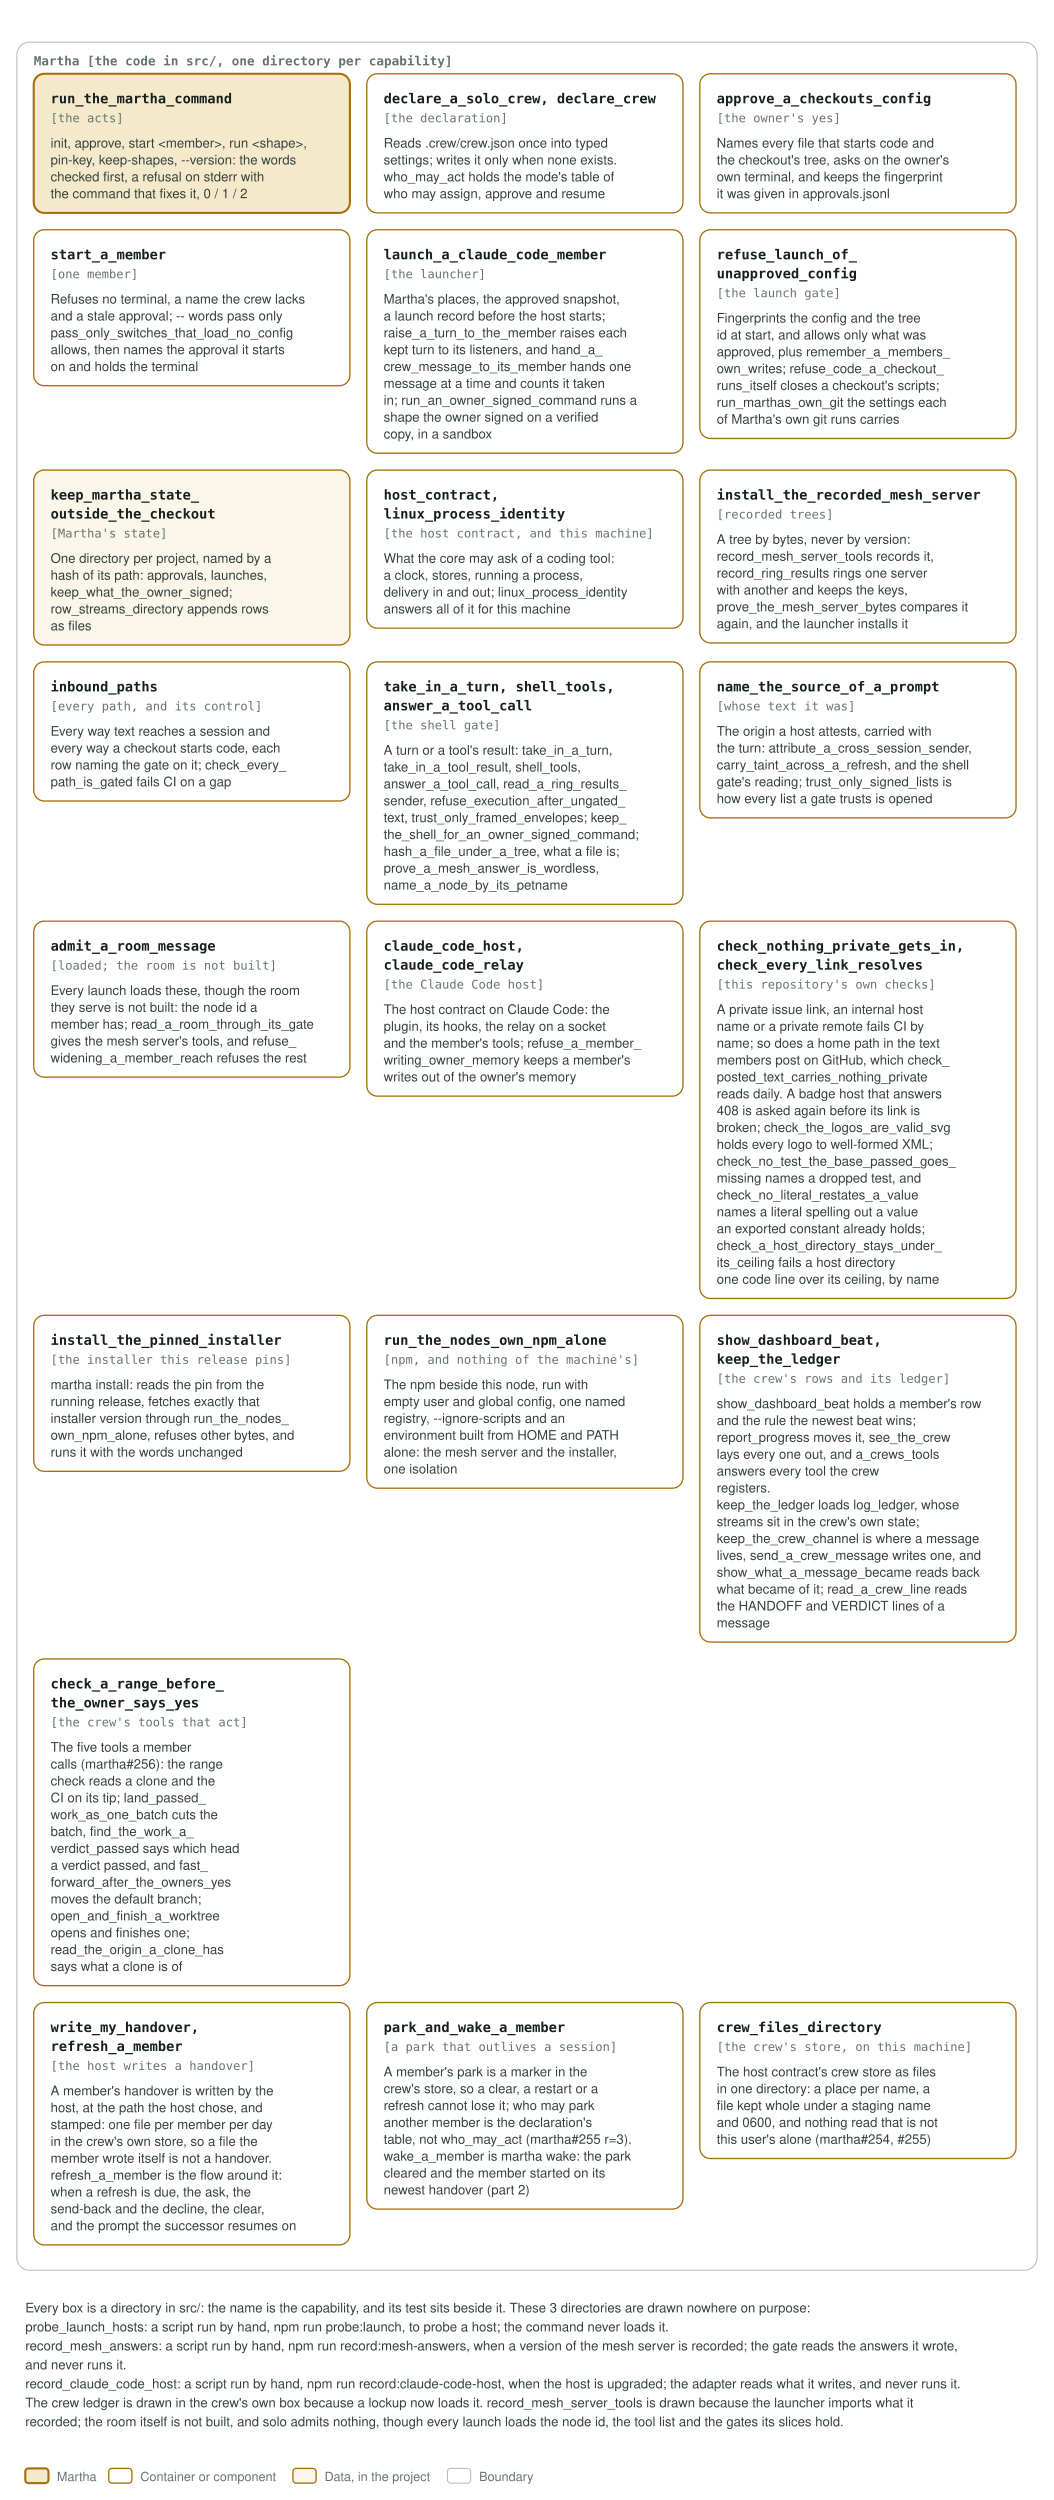
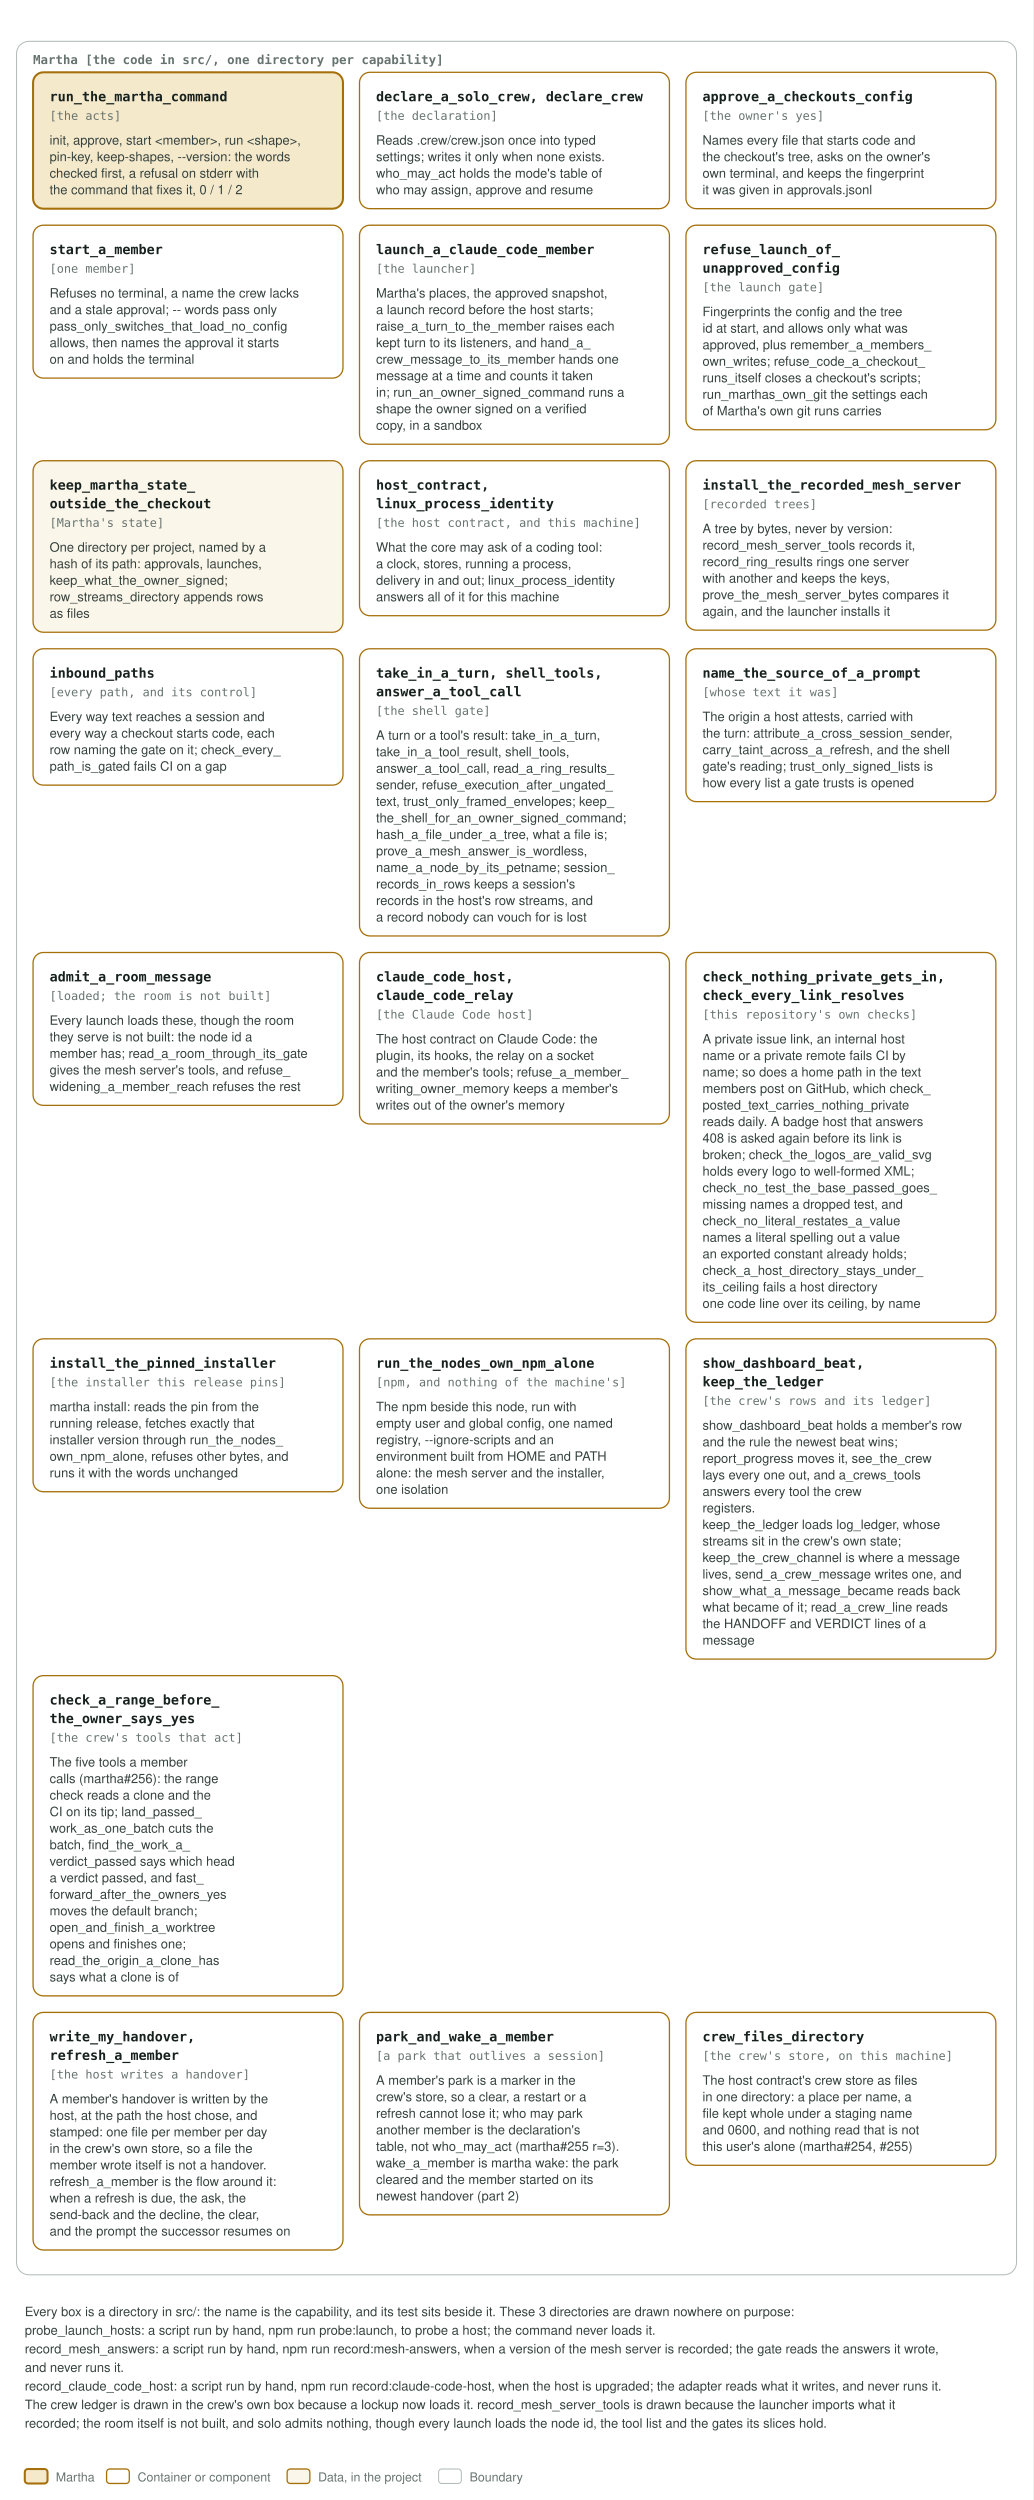
- <svg xmlns="http://www.w3.org/2000/svg" viewBox="0 0 1000 2372" role="img" aria-label="Martha components">
+ <svg xmlns="http://www.w3.org/2000/svg" viewBox="0 0 1000 2420" role="img" aria-label="Martha components">
  <style>
.t-name { font-family: "Atkinson Hyperlegible", "Segoe UI", system-ui, -apple-system, Helvetica, Arial, sans-serif; font-size: 15px; font-weight: 700; }
.t-desc { font-family: "Atkinson Hyperlegible", "Segoe UI", system-ui, -apple-system, Helvetica, Arial, sans-serif; font-size: 12.5px; }
.t-rel { font-family: "Atkinson Hyperlegible", "Segoe UI", system-ui, -apple-system, Helvetica, Arial, sans-serif; font-size: 11.5px; paint-order: stroke; stroke-width: 4px; stroke-linejoin: round; }
.t-code { font-family: "JetBrains Mono", ui-monospace, Menlo, Consolas, monospace; font-size: 13px; font-weight: 600; }
.t-type { font-family: "JetBrains Mono", ui-monospace, Menlo, Consolas, monospace; font-size: 11.5px; }
.t-bound { font-family: "JetBrains Mono", ui-monospace, Menlo, Consolas, monospace; font-size: 12px; font-weight: 600; }
.t-leg { font-family: "Atkinson Hyperlegible", "Segoe UI", system-ui, -apple-system, Helvetica, Arial, sans-serif; font-size: 12px; }
.edge { fill: none; stroke-width: 1.25; }
.edge-team { fill: none; stroke-width: 1.25; stroke-dasharray: 5 4; }
.bg { fill: #FFFFFF; }
.b-sys { fill: #F5E9CC; stroke: #A56F0A; stroke-width: 2; }
.b-per { fill: #E3EBF2; stroke: #3B5B7A; stroke-width: 1.25; }
.b-mac { fill: #E6E4EE; stroke: #5E5A78; stroke-width: 1.25; stroke-dasharray: 5 4; }
.b-ext { fill: #ECEFED; stroke: #8A9791; stroke-width: 1.25; }
.b-cmp { fill: #FFFFFF; stroke: #A56F0A; stroke-width: 1.25; }
.b-dat { fill: #FBF6EA; stroke: #A56F0A; stroke-width: 1.25; }
.b-team { fill: #FFFFFF; stroke: #5E5A78; stroke-width: 1.25; stroke-dasharray: 5 4; }
.b-later { fill: #F3F4F3; stroke: #8A9791; stroke-width: 1.25; stroke-dasharray: 5 4; }
.bound { fill: none; stroke: #B3BDB8; stroke-width: 1; }
.head { fill: #3B5B7A; }
.t-name, .t-code { fill: #16201D; }
.t-type, .t-bound, .t-leg { fill: #66736E; }
.t-desc { fill: #34413C; }
.t-rel { fill: #66736E; stroke: #FFFFFF; }
.edge, .edge-team { stroke: #8A9791; }
.arrowhead { fill: #8A9791; }
@media (prefers-color-scheme: dark) {
.bg { fill: #171F1C; }
.b-sys { fill: #3A2E13; stroke: #E3AA3C; }
.b-per { fill: #1D2A36; stroke: #8EB4D8; }
.b-mac { fill: #26243A; stroke: #A9A4C8; }
.b-ext { fill: #1C2421; stroke: #7D8B85; }
.b-cmp { fill: #171F1C; stroke: #E3AA3C; }
.b-dat { fill: #2A2414; stroke: #E3AA3C; }
.b-team { fill: #171F1C; stroke: #A9A4C8; }
.b-later { fill: #1C2421; stroke: #7D8B85; }
.bound { stroke: #4A5752; }
.head { fill: #8EB4D8; }
.t-name, .t-code { fill: #E6ECE9; }
.t-type, .t-bound, .t-leg { fill: #93A09A; }
.t-desc { fill: #C3CDC8; }
.t-rel { fill: #93A09A; stroke: #171F1C; }
.edge, .edge-team { stroke: #7D8B85; }
.arrowhead { fill: #7D8B85; }
}
</style>
  <defs>
    <marker id="a" viewBox="0 0 10 10" refX="9" refY="5" markerWidth="7" markerHeight="7" orient="auto-start-reverse">
      <path class="arrowhead" d="M0 0L10 5L0 10z" />
    </marker>
  </defs>
-   <rect class="bg" x="0" y="0" width="1000" height="2372" />
+   <rect class="bg" x="0" y="0" width="1000" height="2420" />
  <rect class="b-sys" x="32" y="70" width="300" height="132" rx="10" />
  <text class="t-code" x="48" y="98">run_the_martha_command</text>
  <text class="t-type" x="48" y="116">[the acts]</text>
  <text class="t-desc" x="48" y="140">init, approve, start &lt;member&gt;, run &lt;shape&gt;,</text>
  <text class="t-desc" x="48" y="156">pin-key, keep-shapes, --version: the words</text>
  <text class="t-desc" x="48" y="172">checked first, a refusal on stderr with</text>
  <text class="t-desc" x="48" y="188">the command that fixes it, 0 / 1 / 2</text>
  <rect class="b-cmp" x="348" y="70" width="300" height="132" rx="10" />
  <text class="t-code" x="364" y="98">declare_a_solo_crew, declare_crew</text>
  <text class="t-type" x="364" y="116">[the declaration]</text>
  <text class="t-desc" x="364" y="140">Reads .crew/crew.json once into typed</text>
  <text class="t-desc" x="364" y="156">settings; writes it only when none exists.</text>
  <text class="t-desc" x="364" y="172">who_may_act holds the mode's table of</text>
  <text class="t-desc" x="364" y="188">who may assign, approve and resume</text>
  <rect class="b-cmp" x="664" y="70" width="300" height="132" rx="10" />
  <text class="t-code" x="680" y="98">approve_a_checkouts_config</text>
  <text class="t-type" x="680" y="116">[the owner's yes]</text>
  <text class="t-desc" x="680" y="140">Names every file that starts code and</text>
  <text class="t-desc" x="680" y="156">the checkout's tree, asks on the owner's</text>
  <text class="t-desc" x="680" y="172">own terminal, and keeps the fingerprint</text>
  <text class="t-desc" x="680" y="188">it was given in approvals.jsonl</text>
  <rect class="b-cmp" x="32" y="218" width="300" height="148" rx="10" />
  <text class="t-code" x="48" y="246">start_a_member</text>
  <text class="t-type" x="48" y="264">[one member]</text>
  <text class="t-desc" x="48" y="288">Refuses no terminal, a name the crew lacks</text>
  <text class="t-desc" x="48" y="304">and a stale approval; -- words pass only</text>
  <text class="t-desc" x="48" y="320">pass_only_switches_that_load_no_config</text>
  <text class="t-desc" x="48" y="336">allows, then names the approval it starts</text>
  <text class="t-desc" x="48" y="352">on and holds the terminal</text>
  <rect class="b-cmp" x="348" y="218" width="300" height="212" rx="10" />
  <text class="t-code" x="364" y="246">launch_a_claude_code_member</text>
  <text class="t-type" x="364" y="264">[the launcher]</text>
  <text class="t-desc" x="364" y="288">Martha's places, the approved snapshot,</text>
  <text class="t-desc" x="364" y="304">a launch record before the host starts;</text>
  <text class="t-desc" x="364" y="320">raise_a_turn_to_the_member raises each</text>
  <text class="t-desc" x="364" y="336">kept turn to its listeners, and hand_a_</text>
  <text class="t-desc" x="364" y="352">crew_message_to_its_member hands one</text>
  <text class="t-desc" x="364" y="368">message at a time and counts it taken</text>
  <text class="t-desc" x="364" y="384">in; run_an_owner_signed_command runs a</text>
  <text class="t-desc" x="364" y="400">shape the owner signed on a verified</text>
  <text class="t-desc" x="364" y="416">copy, in a sandbox</text>
  <rect class="b-cmp" x="664" y="218" width="300" height="198" rx="10" />
  <text class="t-code" x="680" y="246">refuse_launch_of_</text>
  <text class="t-code" x="680" y="264">unapproved_config</text>
  <text class="t-type" x="680" y="282">[the launch gate]</text>
  <text class="t-desc" x="680" y="306">Fingerprints the config and the tree</text>
  <text class="t-desc" x="680" y="322">id at start, and allows only what was</text>
  <text class="t-desc" x="680" y="338">approved, plus remember_a_members_</text>
  <text class="t-desc" x="680" y="354">own_writes; refuse_code_a_checkout_</text>
  <text class="t-desc" x="680" y="370">runs_itself closes a checkout's scripts;</text>
  <text class="t-desc" x="680" y="386">run_marthas_own_git the settings each</text>
  <text class="t-desc" x="680" y="402">of Martha's own git runs carries</text>
  <rect class="b-dat" x="32" y="446" width="300" height="166" rx="10" />
  <text class="t-code" x="48" y="474">keep_martha_state_</text>
  <text class="t-code" x="48" y="492">outside_the_checkout</text>
  <text class="t-type" x="48" y="510">[Martha's state]</text>
  <text class="t-desc" x="48" y="534">One directory per project, named by a</text>
  <text class="t-desc" x="48" y="550">hash of its path: approvals, launches,</text>
  <text class="t-desc" x="48" y="566">keep_what_the_owner_signed;</text>
  <text class="t-desc" x="48" y="582">row_streams_directory appends rows</text>
  <text class="t-desc" x="48" y="598">as files</text>
  <rect class="b-cmp" x="348" y="446" width="300" height="150" rx="10" />
  <text class="t-code" x="364" y="474">host_contract,</text>
  <text class="t-code" x="364" y="492">linux_process_identity</text>
  <text class="t-type" x="364" y="510">[the host contract, and this machine]</text>
  <text class="t-desc" x="364" y="534">What the core may ask of a coding tool:</text>
  <text class="t-desc" x="364" y="550">a clock, stores, running a process,</text>
  <text class="t-desc" x="364" y="566">delivery in and out; linux_process_identity</text>
  <text class="t-desc" x="364" y="582">answers all of it for this machine</text>
  <rect class="b-cmp" x="664" y="446" width="300" height="164" rx="10" />
  <text class="t-code" x="680" y="474">install_the_recorded_mesh_server</text>
  <text class="t-type" x="680" y="492">[recorded trees]</text>
  <text class="t-desc" x="680" y="516">A tree by bytes, never by version:</text>
  <text class="t-desc" x="680" y="532">record_mesh_server_tools records it,</text>
  <text class="t-desc" x="680" y="548">record_ring_results rings one server</text>
  <text class="t-desc" x="680" y="564">with another and keeps the keys,</text>
  <text class="t-desc" x="680" y="580">prove_the_mesh_server_bytes compares it</text>
  <text class="t-desc" x="680" y="596">again, and the launcher installs it</text>
  <rect class="b-cmp" x="32" y="628" width="300" height="132" rx="10" />
  <text class="t-code" x="48" y="656">inbound_paths</text>
  <text class="t-type" x="48" y="674">[every path, and its control]</text>
  <text class="t-desc" x="48" y="698">Every way text reaches a session and</text>
  <text class="t-desc" x="48" y="714">every way a checkout starts code, each</text>
  <text class="t-desc" x="48" y="730">row naming the gate on it; check_every_</text>
  <text class="t-desc" x="48" y="746">path_is_gated fails CI on a gap</text>
-   <rect class="b-cmp" x="348" y="628" width="300" height="230" rx="10" />
+   <rect class="b-cmp" x="348" y="628" width="300" height="278" rx="10" />
  <text class="t-code" x="364" y="656">take_in_a_turn, shell_tools,</text>
  <text class="t-code" x="364" y="674">answer_a_tool_call</text>
  <text class="t-type" x="364" y="692">[the shell gate]</text>
  <text class="t-desc" x="364" y="716">A turn or a tool's result: take_in_a_turn,</text>
  <text class="t-desc" x="364" y="732">take_in_a_tool_result, shell_tools,</text>
  <text class="t-desc" x="364" y="748">answer_a_tool_call, read_a_ring_results_</text>
  <text class="t-desc" x="364" y="764">sender, refuse_execution_after_ungated_</text>
  <text class="t-desc" x="364" y="780">text, trust_only_framed_envelopes; keep_</text>
  <text class="t-desc" x="364" y="796">the_shell_for_an_owner_signed_command;</text>
  <text class="t-desc" x="364" y="812">hash_a_file_under_a_tree, what a file is;</text>
  <text class="t-desc" x="364" y="828">prove_a_mesh_answer_is_wordless,</text>
-   <text class="t-desc" x="364" y="844">name_a_node_by_its_petname</text>
+   <text class="t-desc" x="364" y="844">name_a_node_by_its_petname; session_</text>
+   <text class="t-desc" x="364" y="860">records_in_rows keeps a session's</text>
+   <text class="t-desc" x="364" y="876">records in the host's row streams, and</text>
+   <text class="t-desc" x="364" y="892">a record nobody can vouch for is lost</text>
  <rect class="b-cmp" x="664" y="628" width="300" height="148" rx="10" />
  <text class="t-code" x="680" y="656">name_the_source_of_a_prompt</text>
  <text class="t-type" x="680" y="674">[whose text it was]</text>
  <text class="t-desc" x="680" y="698">The origin a host attests, carried with</text>
  <text class="t-desc" x="680" y="714">the turn: attribute_a_cross_session_sender,</text>
  <text class="t-desc" x="680" y="730">carry_taint_across_a_refresh, and the shell</text>
  <text class="t-desc" x="680" y="746">gate's reading; trust_only_signed_lists is</text>
  <text class="t-desc" x="680" y="762">how every list a gate trusts is opened</text>
-   <rect class="b-cmp" x="32" y="874" width="300" height="148" rx="10" />
-   <text class="t-code" x="48" y="902">admit_a_room_message</text>
-   <text class="t-type" x="48" y="920">[loaded; the room is not built]</text>
-   <text class="t-desc" x="48" y="944">Every launch loads these, though the room</text>
-   <text class="t-desc" x="48" y="960">they serve is not built: the node id a</text>
-   <text class="t-desc" x="48" y="976">member has; read_a_room_through_its_gate</text>
-   <text class="t-desc" x="48" y="992">gives the mesh server's tools, and refuse_</text>
-   <text class="t-desc" x="48" y="1008">widening_a_member_reach refuses the rest</text>
-   <rect class="b-cmp" x="348" y="874" width="300" height="166" rx="10" />
-   <text class="t-code" x="364" y="902">claude_code_host,</text>
-   <text class="t-code" x="364" y="920">claude_code_relay</text>
-   <text class="t-type" x="364" y="938">[the Claude Code host]</text>
-   <text class="t-desc" x="364" y="962">The host contract on Claude Code: the</text>
-   <text class="t-desc" x="364" y="978">plugin, its hooks, the relay on a socket</text>
-   <text class="t-desc" x="364" y="994">and the member's tools; refuse_a_member_</text>
-   <text class="t-desc" x="364" y="1010">writing_owner_memory keeps a member's</text>
-   <text class="t-desc" x="364" y="1026">writes out of the owner's memory</text>
-   <rect class="b-cmp" x="664" y="874" width="300" height="358" rx="10" />
-   <text class="t-code" x="680" y="902">check_nothing_private_gets_in,</text>
-   <text class="t-code" x="680" y="920">check_every_link_resolves</text>
-   <text class="t-type" x="680" y="938">[this repository's own checks]</text>
-   <text class="t-desc" x="680" y="962">A private issue link, an internal host</text>
-   <text class="t-desc" x="680" y="978">name or a private remote fails CI by</text>
-   <text class="t-desc" x="680" y="994">name; so does a home path in the text</text>
-   <text class="t-desc" x="680" y="1010">members post on GitHub, which check_</text>
-   <text class="t-desc" x="680" y="1026">posted_text_carries_nothing_private</text>
-   <text class="t-desc" x="680" y="1042">reads daily. A badge host that answers</text>
-   <text class="t-desc" x="680" y="1058">408 is asked again before its link is</text>
-   <text class="t-desc" x="680" y="1074">broken; check_the_logos_are_valid_svg</text>
-   <text class="t-desc" x="680" y="1090">holds every logo to well-formed XML;</text>
-   <text class="t-desc" x="680" y="1106">check_no_test_the_base_passed_goes_</text>
-   <text class="t-desc" x="680" y="1122">missing names a dropped test, and</text>
-   <text class="t-desc" x="680" y="1138">check_no_literal_restates_a_value</text>
-   <text class="t-desc" x="680" y="1154">names a literal spelling out a value</text>
-   <text class="t-desc" x="680" y="1170">an exported constant already holds;</text>
-   <text class="t-desc" x="680" y="1186">check_a_host_directory_stays_under_</text>
-   <text class="t-desc" x="680" y="1202">its_ceiling fails a host directory</text>
-   <text class="t-desc" x="680" y="1218">one code line over its ceiling, by name</text>
-   <rect class="b-cmp" x="32" y="1248" width="300" height="148" rx="10" />
-   <text class="t-code" x="48" y="1276">install_the_pinned_installer</text>
-   <text class="t-type" x="48" y="1294">[the installer this release pins]</text>
-   <text class="t-desc" x="48" y="1318">martha install: reads the pin from the</text>
-   <text class="t-desc" x="48" y="1334">running release, fetches exactly that</text>
-   <text class="t-desc" x="48" y="1350">installer version through run_the_nodes_</text>
-   <text class="t-desc" x="48" y="1366">own_npm_alone, refuses other bytes, and</text>
-   <text class="t-desc" x="48" y="1382">runs it with the words unchanged</text>
-   <rect class="b-cmp" x="348" y="1248" width="300" height="164" rx="10" />
-   <text class="t-code" x="364" y="1276">run_the_nodes_own_npm_alone</text>
-   <text class="t-type" x="364" y="1294">[npm, and nothing of the machine's]</text>
-   <text class="t-desc" x="364" y="1318">The npm beside this node, run with</text>
-   <text class="t-desc" x="364" y="1334">empty user and global config, one named</text>
-   <text class="t-desc" x="364" y="1350">registry, --ignore-scripts and an</text>
-   <text class="t-desc" x="364" y="1366">environment built from HOME and PATH</text>
-   <text class="t-desc" x="364" y="1382">alone: the mesh server and the installer,</text>
-   <text class="t-desc" x="364" y="1398">one isolation</text>
-   <rect class="b-cmp" x="664" y="1248" width="300" height="310" rx="10" />
-   <text class="t-code" x="680" y="1276">show_dashboard_beat,</text>
-   <text class="t-code" x="680" y="1294">keep_the_ledger</text>
-   <text class="t-type" x="680" y="1312">[the crew's rows and its ledger]</text>
-   <text class="t-desc" x="680" y="1336">show_dashboard_beat holds a member's row</text>
-   <text class="t-desc" x="680" y="1352">and the rule the newest beat wins;</text>
-   <text class="t-desc" x="680" y="1368">report_progress moves it, see_the_crew</text>
-   <text class="t-desc" x="680" y="1384">lays every one out, and a_crews_tools</text>
-   <text class="t-desc" x="680" y="1400">answers every tool the crew</text>
-   <text class="t-desc" x="680" y="1416">registers.</text>
-   <text class="t-desc" x="680" y="1432">keep_the_ledger loads log_ledger, whose</text>
-   <text class="t-desc" x="680" y="1448">streams sit in the crew's own state;</text>
-   <text class="t-desc" x="680" y="1464">keep_the_crew_channel is where a message</text>
-   <text class="t-desc" x="680" y="1480">lives, send_a_crew_message writes one, and</text>
-   <text class="t-desc" x="680" y="1496">show_what_a_message_became reads back</text>
-   <text class="t-desc" x="680" y="1512">what became of it; read_a_crew_line reads</text>
-   <text class="t-desc" x="680" y="1528">the HANDOFF and VERDICT lines of a</text>
-   <text class="t-desc" x="680" y="1544">message</text>
-   <rect class="b-cmp" x="32" y="1574" width="300" height="310" rx="10" />
-   <text class="t-code" x="48" y="1602">check_a_range_before_</text>
-   <text class="t-code" x="48" y="1620">the_owner_says_yes</text>
-   <text class="t-type" x="48" y="1638">[the crew's tools that act]</text>
-   <text class="t-desc" x="48" y="1662">The five tools a member</text>
-   <text class="t-desc" x="48" y="1678">calls (martha#256): the range</text>
-   <text class="t-desc" x="48" y="1694">check reads a clone and the</text>
-   <text class="t-desc" x="48" y="1710">CI on its tip; land_passed_</text>
-   <text class="t-desc" x="48" y="1726">work_as_one_batch cuts the</text>
-   <text class="t-desc" x="48" y="1742">batch, find_the_work_a_</text>
-   <text class="t-desc" x="48" y="1758">verdict_passed says which head</text>
-   <text class="t-desc" x="48" y="1774">a verdict passed, and fast_</text>
-   <text class="t-desc" x="48" y="1790">forward_after_the_owners_yes</text>
-   <text class="t-desc" x="48" y="1806">moves the default branch;</text>
-   <text class="t-desc" x="48" y="1822">open_and_finish_a_worktree</text>
-   <text class="t-desc" x="48" y="1838">opens and finishes one;</text>
-   <text class="t-desc" x="48" y="1854">read_the_origin_a_clone_has</text>
-   <text class="t-desc" x="48" y="1870">says what a clone is of</text>
-   <rect class="b-cmp" x="32" y="1900" width="300" height="230" rx="10" />
-   <text class="t-code" x="48" y="1928">write_my_handover,</text>
-   <text class="t-code" x="48" y="1946">refresh_a_member</text>
-   <text class="t-type" x="48" y="1964">[the host writes a handover]</text>
-   <text class="t-desc" x="48" y="1988">A member's handover is written by the</text>
-   <text class="t-desc" x="48" y="2004">host, at the path the host chose, and</text>
-   <text class="t-desc" x="48" y="2020">stamped: one file per member per day</text>
-   <text class="t-desc" x="48" y="2036">in the crew's own store, so a file the</text>
-   <text class="t-desc" x="48" y="2052">member wrote itself is not a handover.</text>
-   <text class="t-desc" x="48" y="2068">refresh_a_member is the flow around it:</text>
-   <text class="t-desc" x="48" y="2084">when a refresh is due, the ask, the</text>
-   <text class="t-desc" x="48" y="2100">send-back and the decline, the clear,</text>
-   <text class="t-desc" x="48" y="2116">and the prompt the successor resumes on</text>
-   <rect class="b-cmp" x="348" y="1900" width="300" height="196" rx="10" />
-   <text class="t-code" x="364" y="1928">park_and_wake_a_member</text>
-   <text class="t-type" x="364" y="1946">[a park that outlives a session]</text>
-   <text class="t-desc" x="364" y="1970">A member's park is a marker in the</text>
-   <text class="t-desc" x="364" y="1986">crew's store, so a clear, a restart or a</text>
-   <text class="t-desc" x="364" y="2002">refresh cannot lose it; who may park</text>
-   <text class="t-desc" x="364" y="2018">another member is the declaration's</text>
-   <text class="t-desc" x="364" y="2034">table, not who_may_act (martha#255 r=3).</text>
-   <text class="t-desc" x="364" y="2050">wake_a_member is martha wake: the park</text>
-   <text class="t-desc" x="364" y="2066">cleared and the member started on its</text>
-   <text class="t-desc" x="364" y="2082">newest handover (part 2)</text>
-   <rect class="b-cmp" x="664" y="1900" width="300" height="148" rx="10" />
-   <text class="t-code" x="680" y="1928">crew_files_directory</text>
-   <text class="t-type" x="680" y="1946">[the crew's store, on this machine]</text>
-   <text class="t-desc" x="680" y="1970">The host contract's crew store as files</text>
-   <text class="t-desc" x="680" y="1986">in one directory: a place per name, a</text>
-   <text class="t-desc" x="680" y="2002">file kept whole under a staging name</text>
-   <text class="t-desc" x="680" y="2018">and 0600, and nothing read that is not</text>
-   <text class="t-desc" x="680" y="2034">this user's alone (martha#254, #255)</text>
-   <rect class="bound" x="16" y="40" width="968" height="2114" rx="12" />
+   <rect class="b-cmp" x="32" y="922" width="300" height="148" rx="10" />
+   <text class="t-code" x="48" y="950">admit_a_room_message</text>
+   <text class="t-type" x="48" y="968">[loaded; the room is not built]</text>
+   <text class="t-desc" x="48" y="992">Every launch loads these, though the room</text>
+   <text class="t-desc" x="48" y="1008">they serve is not built: the node id a</text>
+   <text class="t-desc" x="48" y="1024">member has; read_a_room_through_its_gate</text>
+   <text class="t-desc" x="48" y="1040">gives the mesh server's tools, and refuse_</text>
+   <text class="t-desc" x="48" y="1056">widening_a_member_reach refuses the rest</text>
+   <rect class="b-cmp" x="348" y="922" width="300" height="166" rx="10" />
+   <text class="t-code" x="364" y="950">claude_code_host,</text>
+   <text class="t-code" x="364" y="968">claude_code_relay</text>
+   <text class="t-type" x="364" y="986">[the Claude Code host]</text>
+   <text class="t-desc" x="364" y="1010">The host contract on Claude Code: the</text>
+   <text class="t-desc" x="364" y="1026">plugin, its hooks, the relay on a socket</text>
+   <text class="t-desc" x="364" y="1042">and the member's tools; refuse_a_member_</text>
+   <text class="t-desc" x="364" y="1058">writing_owner_memory keeps a member's</text>
+   <text class="t-desc" x="364" y="1074">writes out of the owner's memory</text>
+   <rect class="b-cmp" x="664" y="922" width="300" height="358" rx="10" />
+   <text class="t-code" x="680" y="950">check_nothing_private_gets_in,</text>
+   <text class="t-code" x="680" y="968">check_every_link_resolves</text>
+   <text class="t-type" x="680" y="986">[this repository's own checks]</text>
+   <text class="t-desc" x="680" y="1010">A private issue link, an internal host</text>
+   <text class="t-desc" x="680" y="1026">name or a private remote fails CI by</text>
+   <text class="t-desc" x="680" y="1042">name; so does a home path in the text</text>
+   <text class="t-desc" x="680" y="1058">members post on GitHub, which check_</text>
+   <text class="t-desc" x="680" y="1074">posted_text_carries_nothing_private</text>
+   <text class="t-desc" x="680" y="1090">reads daily. A badge host that answers</text>
+   <text class="t-desc" x="680" y="1106">408 is asked again before its link is</text>
+   <text class="t-desc" x="680" y="1122">broken; check_the_logos_are_valid_svg</text>
+   <text class="t-desc" x="680" y="1138">holds every logo to well-formed XML;</text>
+   <text class="t-desc" x="680" y="1154">check_no_test_the_base_passed_goes_</text>
+   <text class="t-desc" x="680" y="1170">missing names a dropped test, and</text>
+   <text class="t-desc" x="680" y="1186">check_no_literal_restates_a_value</text>
+   <text class="t-desc" x="680" y="1202">names a literal spelling out a value</text>
+   <text class="t-desc" x="680" y="1218">an exported constant already holds;</text>
+   <text class="t-desc" x="680" y="1234">check_a_host_directory_stays_under_</text>
+   <text class="t-desc" x="680" y="1250">its_ceiling fails a host directory</text>
+   <text class="t-desc" x="680" y="1266">one code line over its ceiling, by name</text>
+   <rect class="b-cmp" x="32" y="1296" width="300" height="148" rx="10" />
+   <text class="t-code" x="48" y="1324">install_the_pinned_installer</text>
+   <text class="t-type" x="48" y="1342">[the installer this release pins]</text>
+   <text class="t-desc" x="48" y="1366">martha install: reads the pin from the</text>
+   <text class="t-desc" x="48" y="1382">running release, fetches exactly that</text>
+   <text class="t-desc" x="48" y="1398">installer version through run_the_nodes_</text>
+   <text class="t-desc" x="48" y="1414">own_npm_alone, refuses other bytes, and</text>
+   <text class="t-desc" x="48" y="1430">runs it with the words unchanged</text>
+   <rect class="b-cmp" x="348" y="1296" width="300" height="164" rx="10" />
+   <text class="t-code" x="364" y="1324">run_the_nodes_own_npm_alone</text>
+   <text class="t-type" x="364" y="1342">[npm, and nothing of the machine's]</text>
+   <text class="t-desc" x="364" y="1366">The npm beside this node, run with</text>
+   <text class="t-desc" x="364" y="1382">empty user and global config, one named</text>
+   <text class="t-desc" x="364" y="1398">registry, --ignore-scripts and an</text>
+   <text class="t-desc" x="364" y="1414">environment built from HOME and PATH</text>
+   <text class="t-desc" x="364" y="1430">alone: the mesh server and the installer,</text>
+   <text class="t-desc" x="364" y="1446">one isolation</text>
+   <rect class="b-cmp" x="664" y="1296" width="300" height="310" rx="10" />
+   <text class="t-code" x="680" y="1324">show_dashboard_beat,</text>
+   <text class="t-code" x="680" y="1342">keep_the_ledger</text>
+   <text class="t-type" x="680" y="1360">[the crew's rows and its ledger]</text>
+   <text class="t-desc" x="680" y="1384">show_dashboard_beat holds a member's row</text>
+   <text class="t-desc" x="680" y="1400">and the rule the newest beat wins;</text>
+   <text class="t-desc" x="680" y="1416">report_progress moves it, see_the_crew</text>
+   <text class="t-desc" x="680" y="1432">lays every one out, and a_crews_tools</text>
+   <text class="t-desc" x="680" y="1448">answers every tool the crew</text>
+   <text class="t-desc" x="680" y="1464">registers.</text>
+   <text class="t-desc" x="680" y="1480">keep_the_ledger loads log_ledger, whose</text>
+   <text class="t-desc" x="680" y="1496">streams sit in the crew's own state;</text>
+   <text class="t-desc" x="680" y="1512">keep_the_crew_channel is where a message</text>
+   <text class="t-desc" x="680" y="1528">lives, send_a_crew_message writes one, and</text>
+   <text class="t-desc" x="680" y="1544">show_what_a_message_became reads back</text>
+   <text class="t-desc" x="680" y="1560">what became of it; read_a_crew_line reads</text>
+   <text class="t-desc" x="680" y="1576">the HANDOFF and VERDICT lines of a</text>
+   <text class="t-desc" x="680" y="1592">message</text>
+   <rect class="b-cmp" x="32" y="1622" width="300" height="310" rx="10" />
+   <text class="t-code" x="48" y="1650">check_a_range_before_</text>
+   <text class="t-code" x="48" y="1668">the_owner_says_yes</text>
+   <text class="t-type" x="48" y="1686">[the crew's tools that act]</text>
+   <text class="t-desc" x="48" y="1710">The five tools a member</text>
+   <text class="t-desc" x="48" y="1726">calls (martha#256): the range</text>
+   <text class="t-desc" x="48" y="1742">check reads a clone and the</text>
+   <text class="t-desc" x="48" y="1758">CI on its tip; land_passed_</text>
+   <text class="t-desc" x="48" y="1774">work_as_one_batch cuts the</text>
+   <text class="t-desc" x="48" y="1790">batch, find_the_work_a_</text>
+   <text class="t-desc" x="48" y="1806">verdict_passed says which head</text>
+   <text class="t-desc" x="48" y="1822">a verdict passed, and fast_</text>
+   <text class="t-desc" x="48" y="1838">forward_after_the_owners_yes</text>
+   <text class="t-desc" x="48" y="1854">moves the default branch;</text>
+   <text class="t-desc" x="48" y="1870">open_and_finish_a_worktree</text>
+   <text class="t-desc" x="48" y="1886">opens and finishes one;</text>
+   <text class="t-desc" x="48" y="1902">read_the_origin_a_clone_has</text>
+   <text class="t-desc" x="48" y="1918">says what a clone is of</text>
+   <rect class="b-cmp" x="32" y="1948" width="300" height="230" rx="10" />
+   <text class="t-code" x="48" y="1976">write_my_handover,</text>
+   <text class="t-code" x="48" y="1994">refresh_a_member</text>
+   <text class="t-type" x="48" y="2012">[the host writes a handover]</text>
+   <text class="t-desc" x="48" y="2036">A member's handover is written by the</text>
+   <text class="t-desc" x="48" y="2052">host, at the path the host chose, and</text>
+   <text class="t-desc" x="48" y="2068">stamped: one file per member per day</text>
+   <text class="t-desc" x="48" y="2084">in the crew's own store, so a file the</text>
+   <text class="t-desc" x="48" y="2100">member wrote itself is not a handover.</text>
+   <text class="t-desc" x="48" y="2116">refresh_a_member is the flow around it:</text>
+   <text class="t-desc" x="48" y="2132">when a refresh is due, the ask, the</text>
+   <text class="t-desc" x="48" y="2148">send-back and the decline, the clear,</text>
+   <text class="t-desc" x="48" y="2164">and the prompt the successor resumes on</text>
+   <rect class="b-cmp" x="348" y="1948" width="300" height="196" rx="10" />
+   <text class="t-code" x="364" y="1976">park_and_wake_a_member</text>
+   <text class="t-type" x="364" y="1994">[a park that outlives a session]</text>
+   <text class="t-desc" x="364" y="2018">A member's park is a marker in the</text>
+   <text class="t-desc" x="364" y="2034">crew's store, so a clear, a restart or a</text>
+   <text class="t-desc" x="364" y="2050">refresh cannot lose it; who may park</text>
+   <text class="t-desc" x="364" y="2066">another member is the declaration's</text>
+   <text class="t-desc" x="364" y="2082">table, not who_may_act (martha#255 r=3).</text>
+   <text class="t-desc" x="364" y="2098">wake_a_member is martha wake: the park</text>
+   <text class="t-desc" x="364" y="2114">cleared and the member started on its</text>
+   <text class="t-desc" x="364" y="2130">newest handover (part 2)</text>
+   <rect class="b-cmp" x="664" y="1948" width="300" height="148" rx="10" />
+   <text class="t-code" x="680" y="1976">crew_files_directory</text>
+   <text class="t-type" x="680" y="1994">[the crew's store, on this machine]</text>
+   <text class="t-desc" x="680" y="2018">The host contract's crew store as files</text>
+   <text class="t-desc" x="680" y="2034">in one directory: a place per name, a</text>
+   <text class="t-desc" x="680" y="2050">file kept whole under a staging name</text>
+   <text class="t-desc" x="680" y="2066">and 0600, and nothing read that is not</text>
+   <text class="t-desc" x="680" y="2082">this user's alone (martha#254, #255)</text>
+   <rect class="bound" x="16" y="40" width="968" height="2162" rx="12" />
  <text class="t-bound" x="32" y="62">Martha [the code in src/, one directory per capability]</text>
-   <text class="t-desc" x="24" y="2194">Every box is a directory in src/: the name is the capability, and its test sits beside it. These 3 directories are drawn nowhere on purpose:</text>
-   <text class="t-desc" x="24" y="2212">probe_launch_hosts: a script run by hand, npm run probe:launch, to probe a host; the command never loads it.</text>
-   <text class="t-desc" x="24" y="2230">record_mesh_answers: a script run by hand, npm run record:mesh-answers, when a version of the mesh server is recorded; the gate reads the answers it wrote,</text>
-   <text class="t-desc" x="24" y="2248">and never runs it.</text>
-   <text class="t-desc" x="24" y="2266">record_claude_code_host: a script run by hand, npm run record:claude-code-host, when the host is upgraded; the adapter reads what it writes, and never runs it.</text>
-   <text class="t-desc" x="24" y="2284">The crew ledger is drawn in the crew's own box because a lockup now loads it. record_mesh_server_tools is drawn because the launcher imports what it</text>
-   <text class="t-desc" x="24" y="2302">recorded; the room itself is not built, and solo admits nothing, though every launch loads the node id, the tool list and the gates its slices hold.</text>
-   <rect class="b-sys" x="24" y="2342" width="22" height="14" rx="3" />
-   <text class="t-leg" x="54" y="2354">Martha</text>
-   <rect class="b-cmp" x="103.168" y="2342" width="22" height="14" rx="3" />
-   <text class="t-leg" x="133.168" y="2354">Container or component</text>
-   <rect class="b-dat" x="277.94" y="2342" width="22" height="14" rx="3" />
-   <text class="t-leg" x="307.94" y="2354">Data, in the project</text>
-   <rect class="bound" x="424.572" y="2342" width="22" height="14" rx="3" />
-   <text class="t-leg" x="454.572" y="2354">Boundary</text>
+   <text class="t-desc" x="24" y="2242">Every box is a directory in src/: the name is the capability, and its test sits beside it. These 3 directories are drawn nowhere on purpose:</text>
+   <text class="t-desc" x="24" y="2260">probe_launch_hosts: a script run by hand, npm run probe:launch, to probe a host; the command never loads it.</text>
+   <text class="t-desc" x="24" y="2278">record_mesh_answers: a script run by hand, npm run record:mesh-answers, when a version of the mesh server is recorded; the gate reads the answers it wrote,</text>
+   <text class="t-desc" x="24" y="2296">and never runs it.</text>
+   <text class="t-desc" x="24" y="2314">record_claude_code_host: a script run by hand, npm run record:claude-code-host, when the host is upgraded; the adapter reads what it writes, and never runs it.</text>
+   <text class="t-desc" x="24" y="2332">The crew ledger is drawn in the crew's own box because a lockup now loads it. record_mesh_server_tools is drawn because the launcher imports what it</text>
+   <text class="t-desc" x="24" y="2350">recorded; the room itself is not built, and solo admits nothing, though every launch loads the node id, the tool list and the gates its slices hold.</text>
+   <rect class="b-sys" x="24" y="2390" width="22" height="14" rx="3" />
+   <text class="t-leg" x="54" y="2402">Martha</text>
+   <rect class="b-cmp" x="103.168" y="2390" width="22" height="14" rx="3" />
+   <text class="t-leg" x="133.168" y="2402">Container or component</text>
+   <rect class="b-dat" x="277.94" y="2390" width="22" height="14" rx="3" />
+   <text class="t-leg" x="307.94" y="2402">Data, in the project</text>
+   <rect class="bound" x="424.572" y="2390" width="22" height="14" rx="3" />
+   <text class="t-leg" x="454.572" y="2402">Boundary</text>
</svg>
